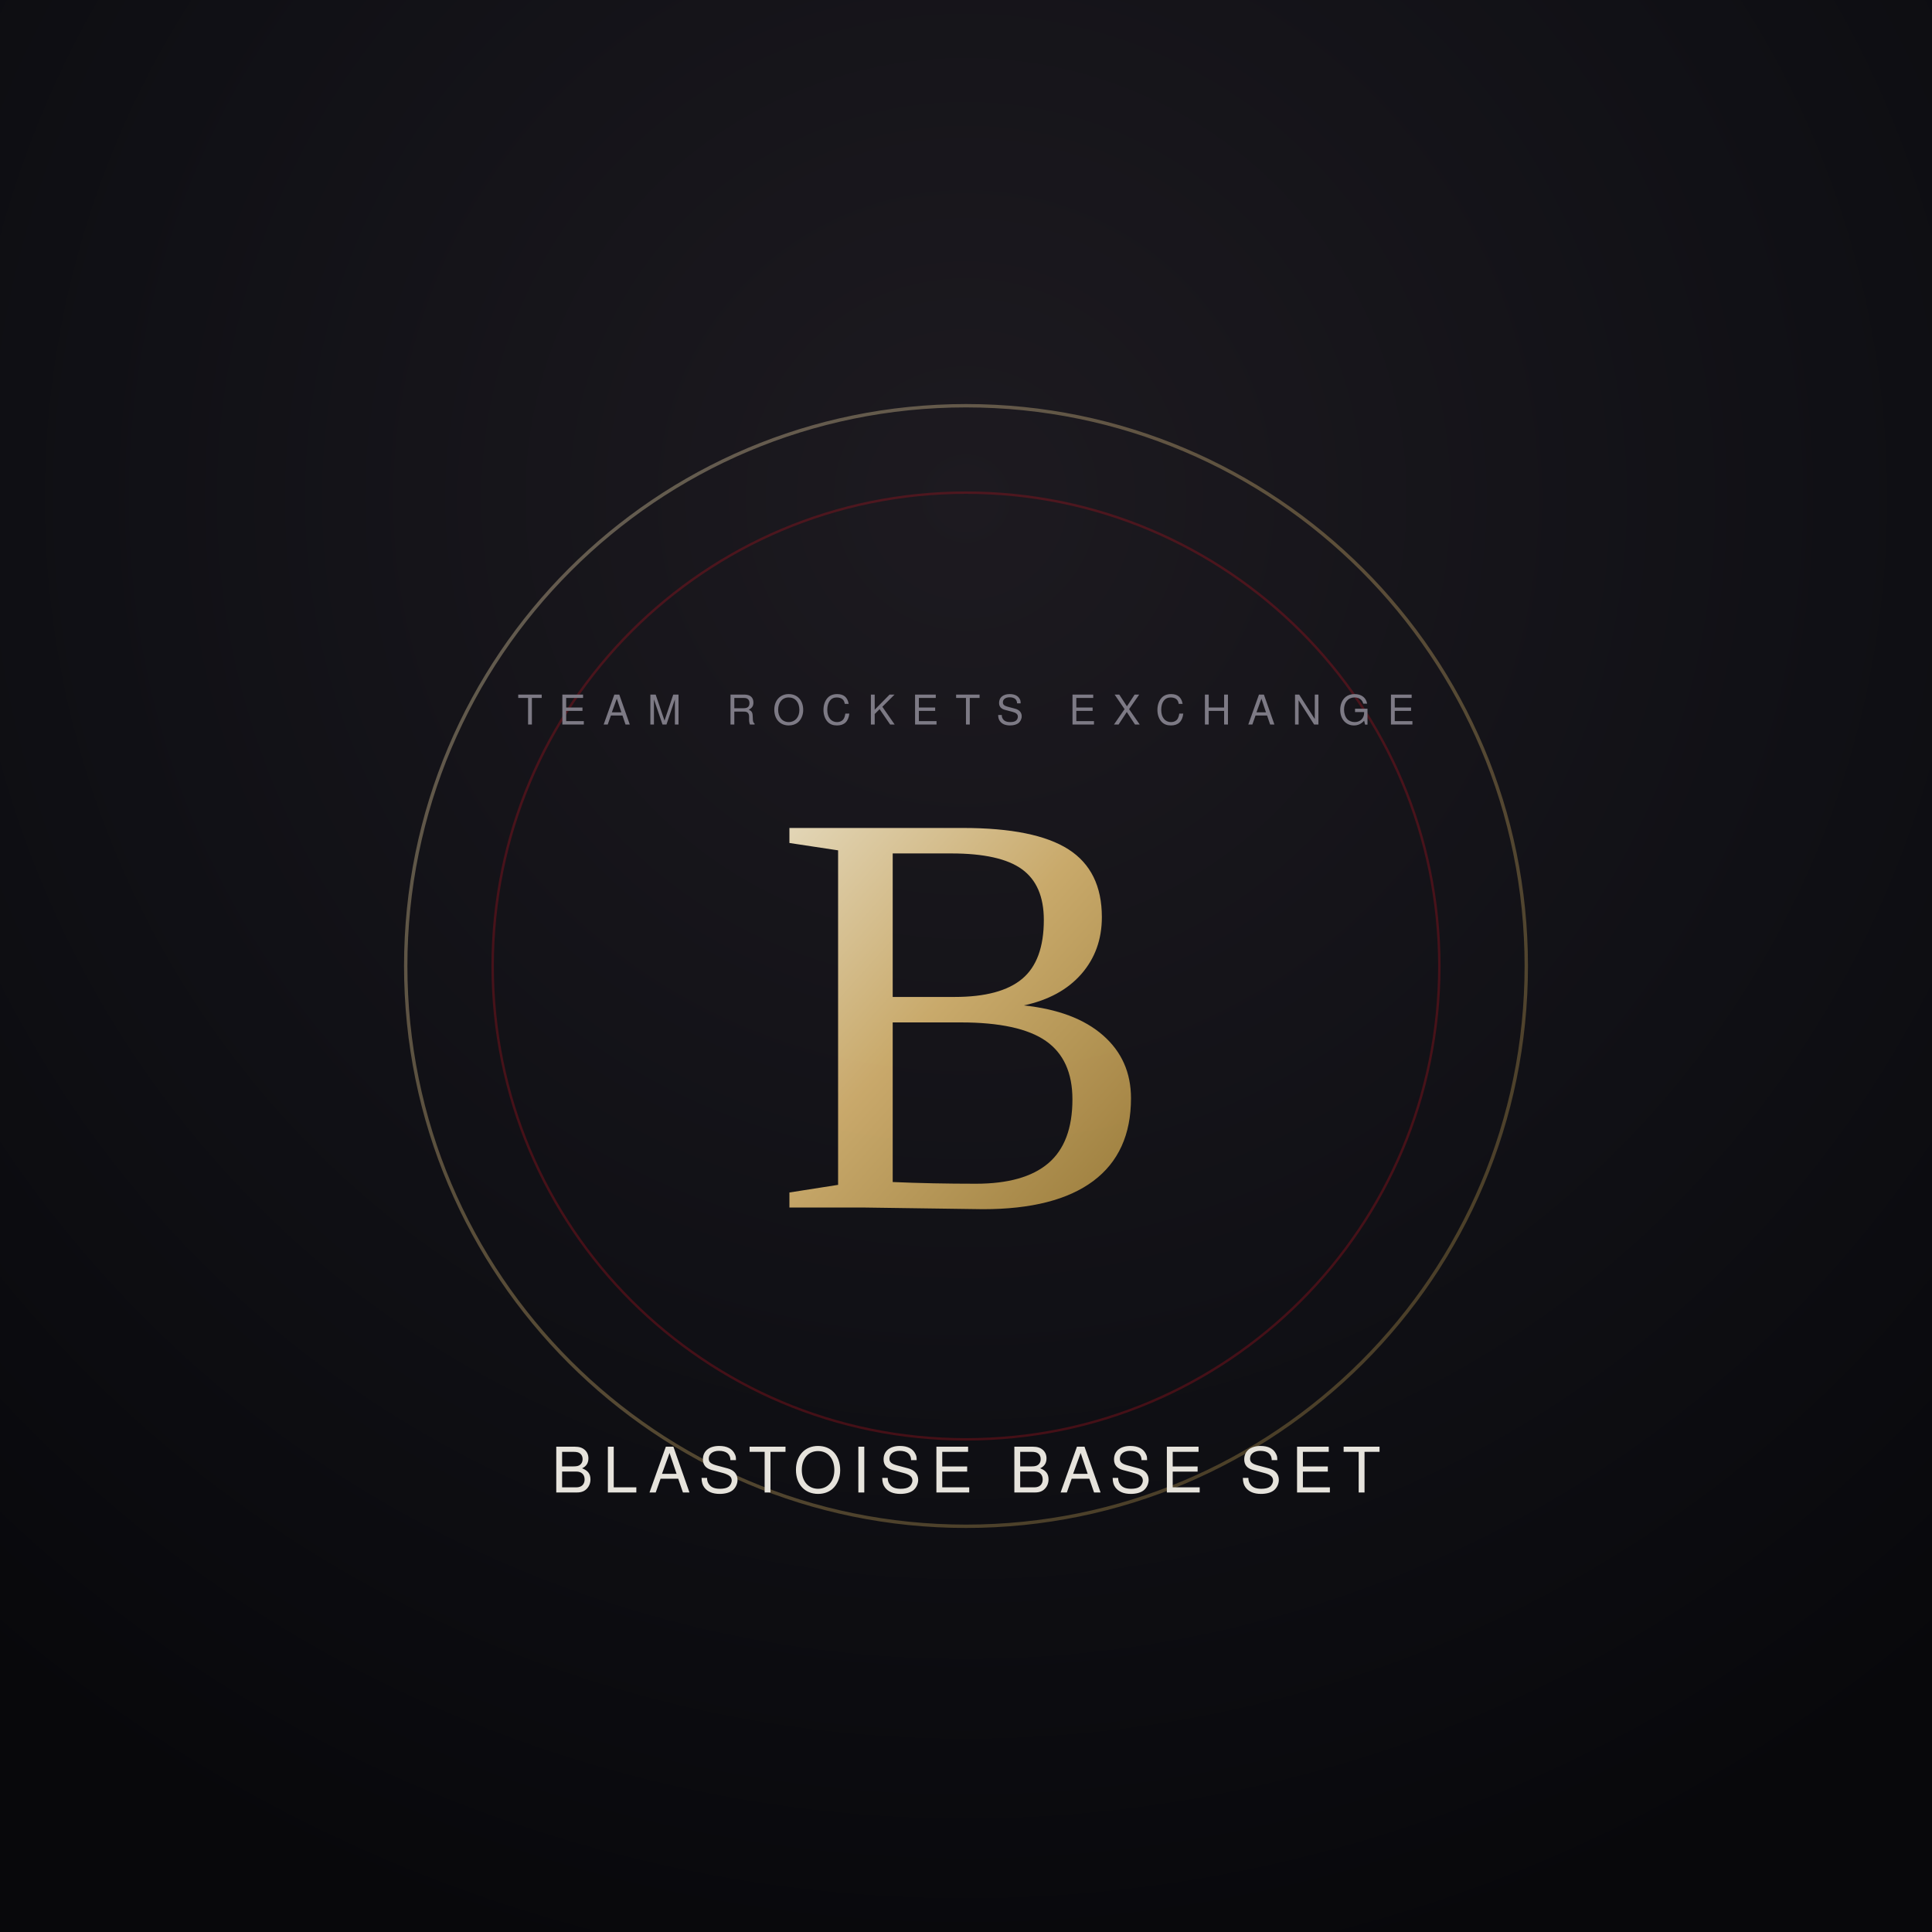
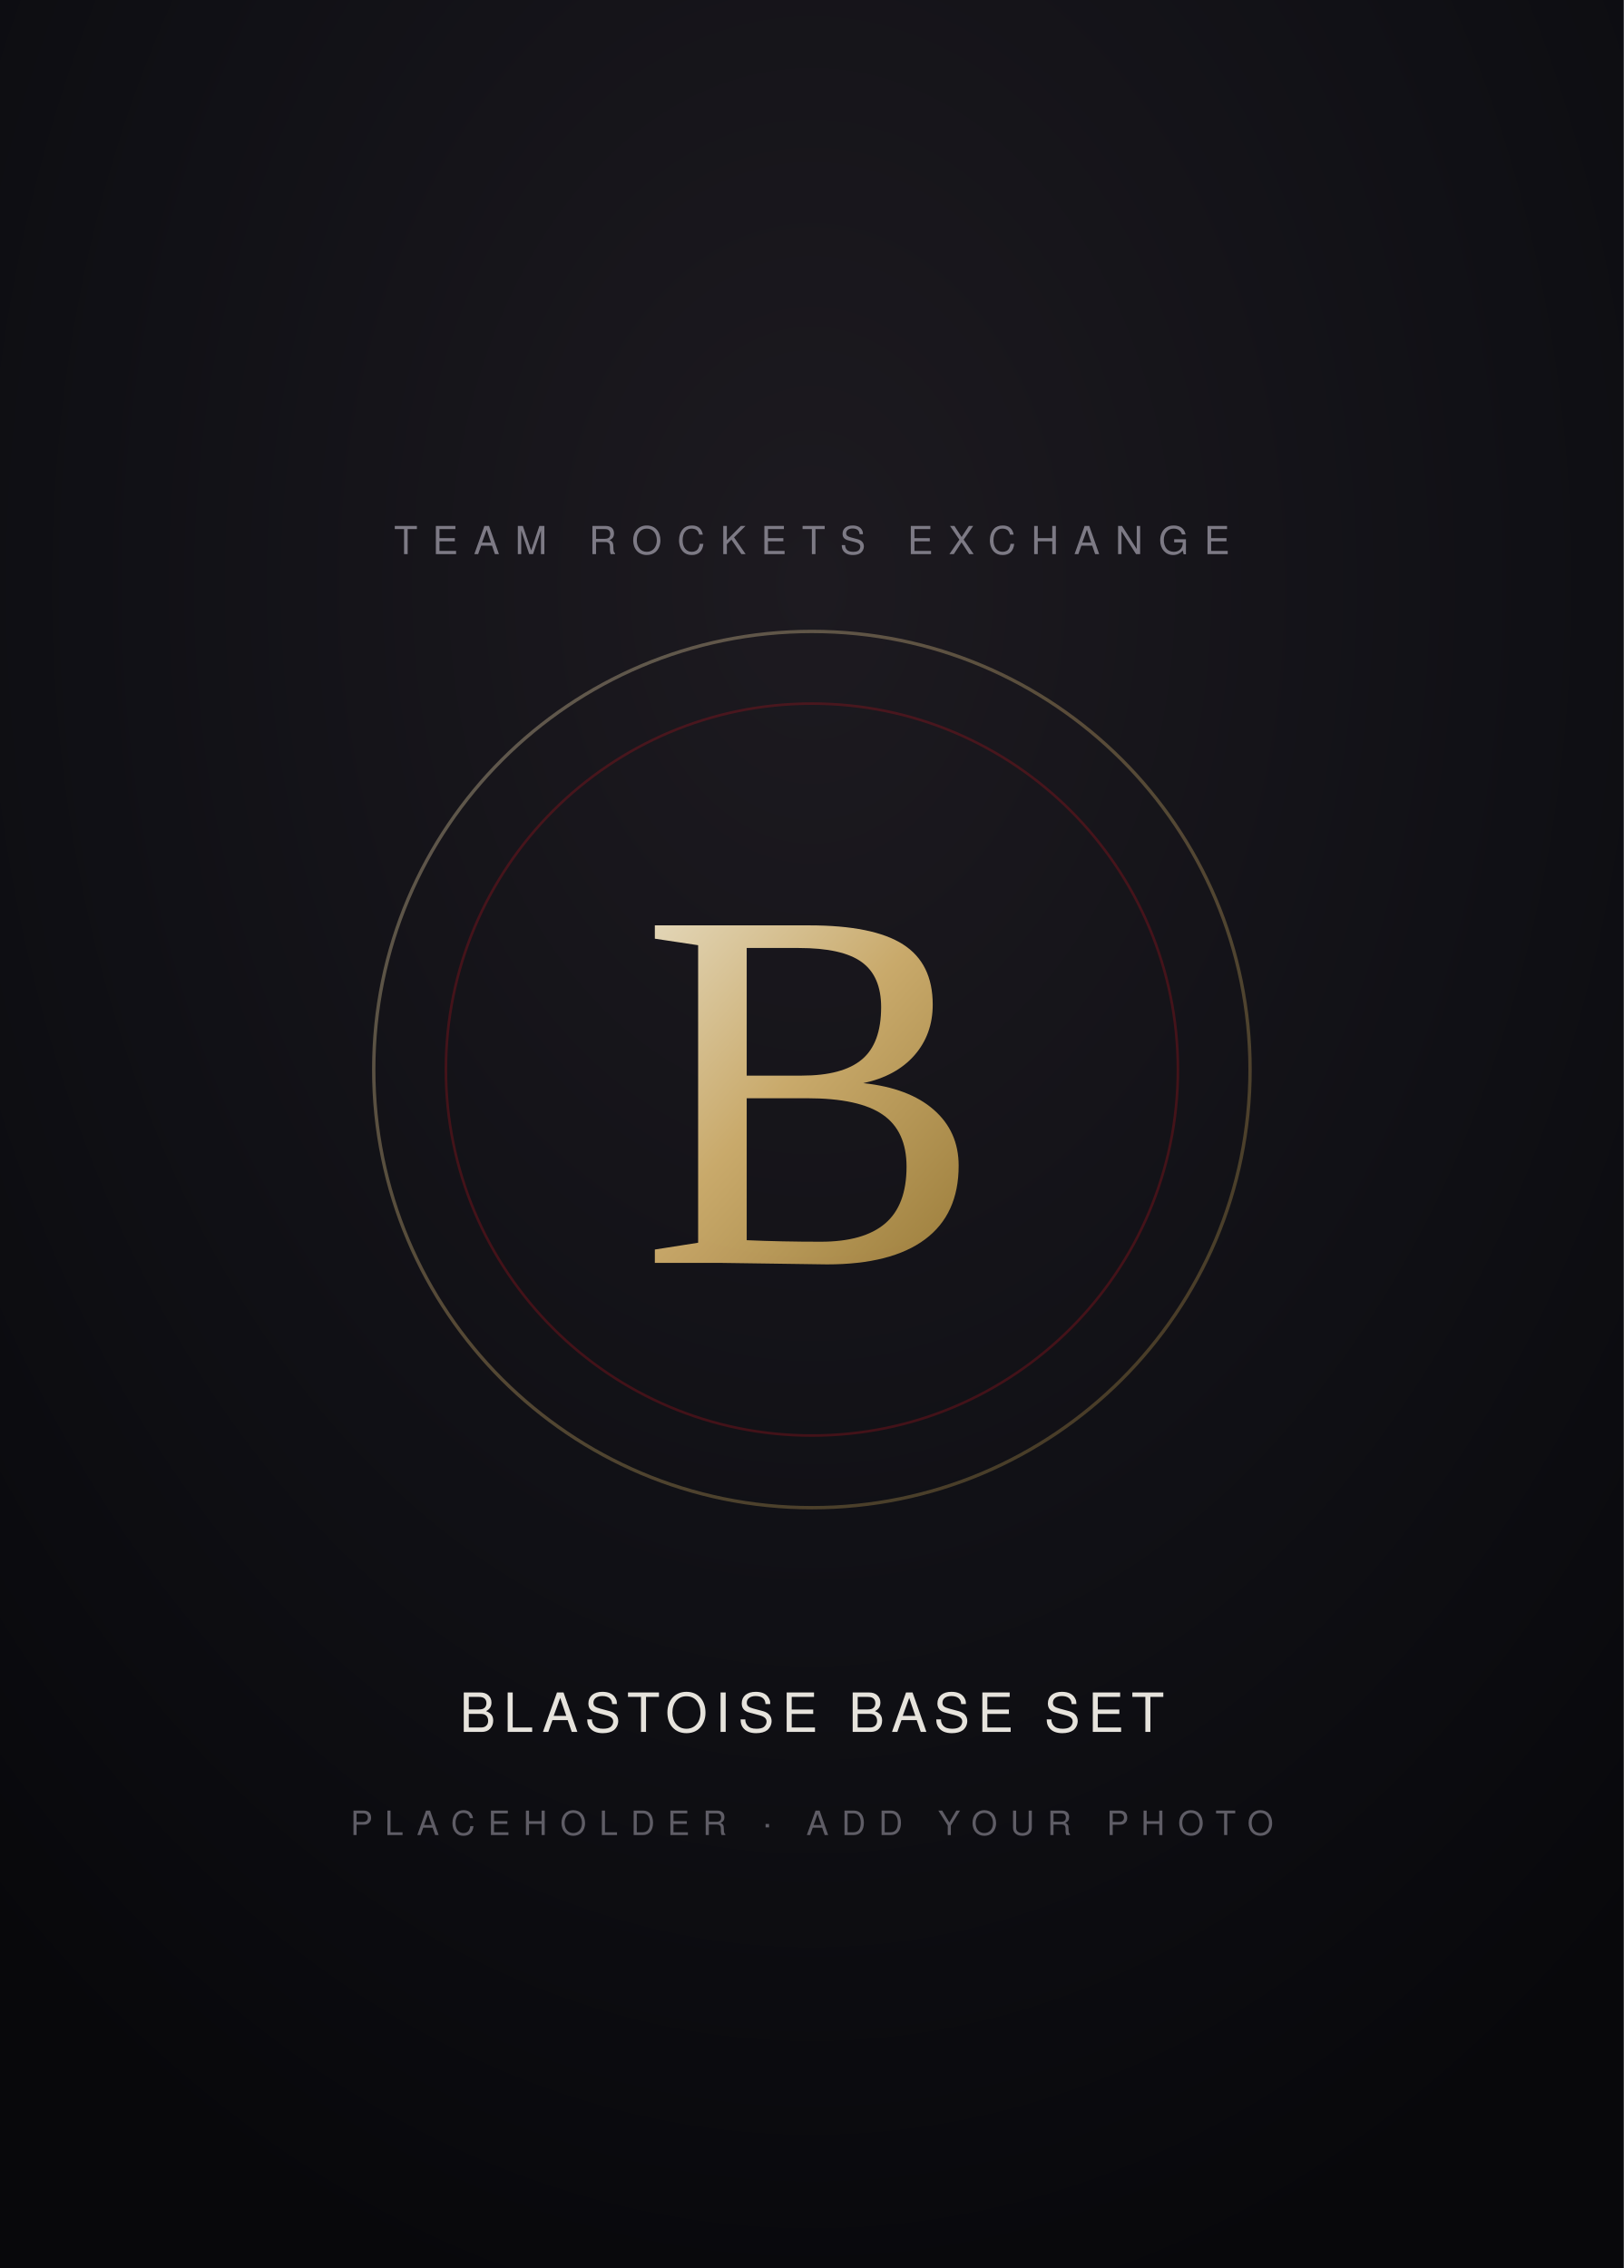
- <svg xmlns="http://www.w3.org/2000/svg" viewBox="0 0 800 800" width="800" height="800">
+ <svg xmlns="http://www.w3.org/2000/svg" viewBox="0 0 630 880" width="630" height="880">
  <defs>
    <radialGradient id="bg" cx="50%" cy="26%" r="78%">
      <stop offset="0%" stop-color="#1d1a20" />
      <stop offset="58%" stop-color="#101015" />
      <stop offset="100%" stop-color="#08080b" />
    </radialGradient>
    <linearGradient id="gold" x1="0%" y1="0%" x2="100%" y2="100%">
      <stop offset="0%" stop-color="#f4e6c4" />
      <stop offset="45%" stop-color="#d8b672" />
      <stop offset="100%" stop-color="#a8873f" />
    </linearGradient>
  </defs>
-   <rect width="800" height="800" fill="url(#bg)" />
-   <circle cx="400" cy="400" r="232" fill="none" stroke="url(#gold)" stroke-opacity=".36" stroke-width="1.4" />
-   <circle cx="400" cy="400" r="196" fill="none" stroke="#c1121f" stroke-opacity=".3" stroke-width="1" />
-   <text x="400" y="300" text-anchor="middle" font-family="Helvetica,Arial,sans-serif" font-size="17" letter-spacing="7" fill="#7d7a85">TEAM ROCKETS EXCHANGE</text>
-   <text x="400" y="500" text-anchor="middle" font-family="Georgia,'Times New Roman',serif" font-size="240" fill="url(#gold)" fill-opacity=".92">B</text>
-   <text x="400" y="618" text-anchor="middle" font-family="Helvetica,Arial,sans-serif" font-size="26" letter-spacing="4" fill="#e6e3dc">BLASTOISE BASE SET</text>
+   <rect width="630" height="880" fill="url(#bg)" />
+   <circle cx="315" cy="415" r="170" fill="none" stroke="url(#gold)" stroke-opacity=".34" stroke-width="1.3" />
+   <circle cx="315" cy="415" r="142" fill="none" stroke="#c1121f" stroke-opacity=".28" stroke-width="1" />
+   <text x="315" y="215" text-anchor="middle" font-family="Helvetica,Arial,sans-serif" font-size="15" letter-spacing="6" fill="#7d7a85">TEAM ROCKETS EXCHANGE</text>
+   <text x="315" y="490" text-anchor="middle" font-family="Georgia,'Times New Roman',serif" font-size="200" fill="url(#gold)" fill-opacity=".92">B</text>
+   <text x="315" y="672" text-anchor="middle" font-family="Helvetica,Arial,sans-serif" font-size="21" letter-spacing="3" fill="#e6e3dc">BLASTOISE BASE SET</text>
+   <text x="315" y="712" text-anchor="middle" font-family="Helvetica,Arial,sans-serif" font-size="13" letter-spacing="5" fill="#5f5d66">PLACEHOLDER · ADD YOUR PHOTO</text>
</svg>
